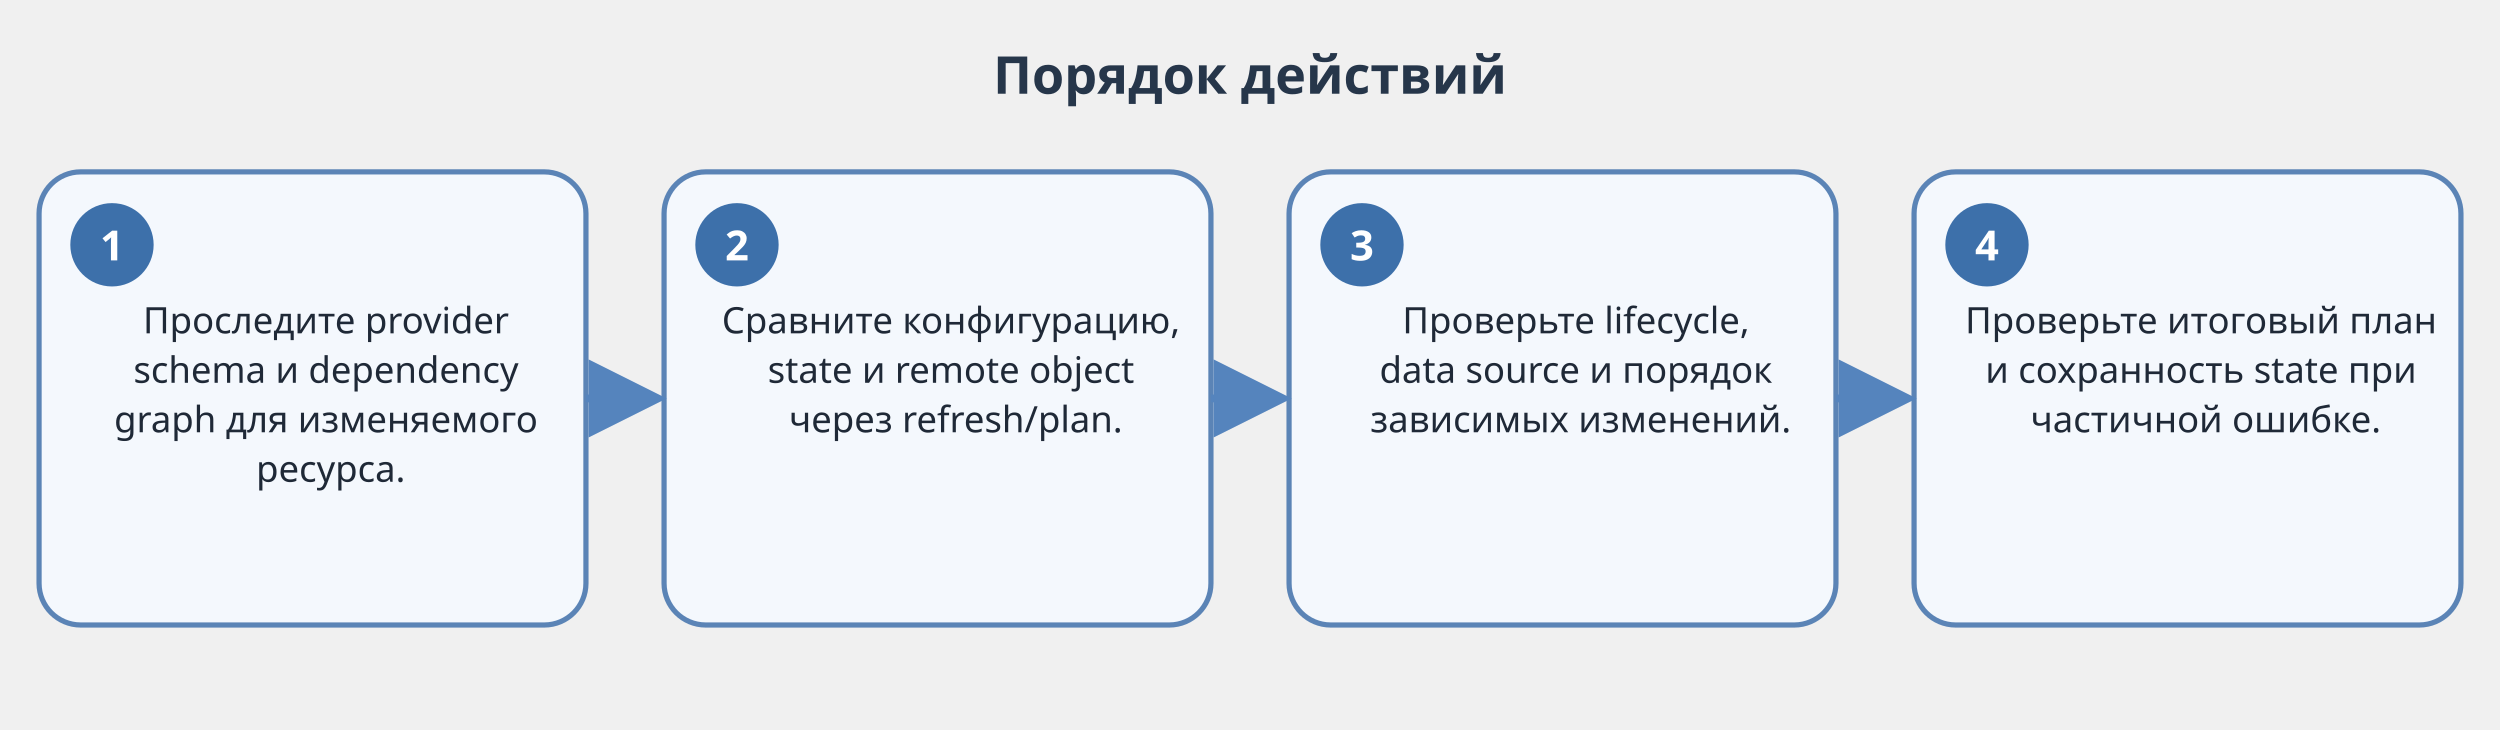
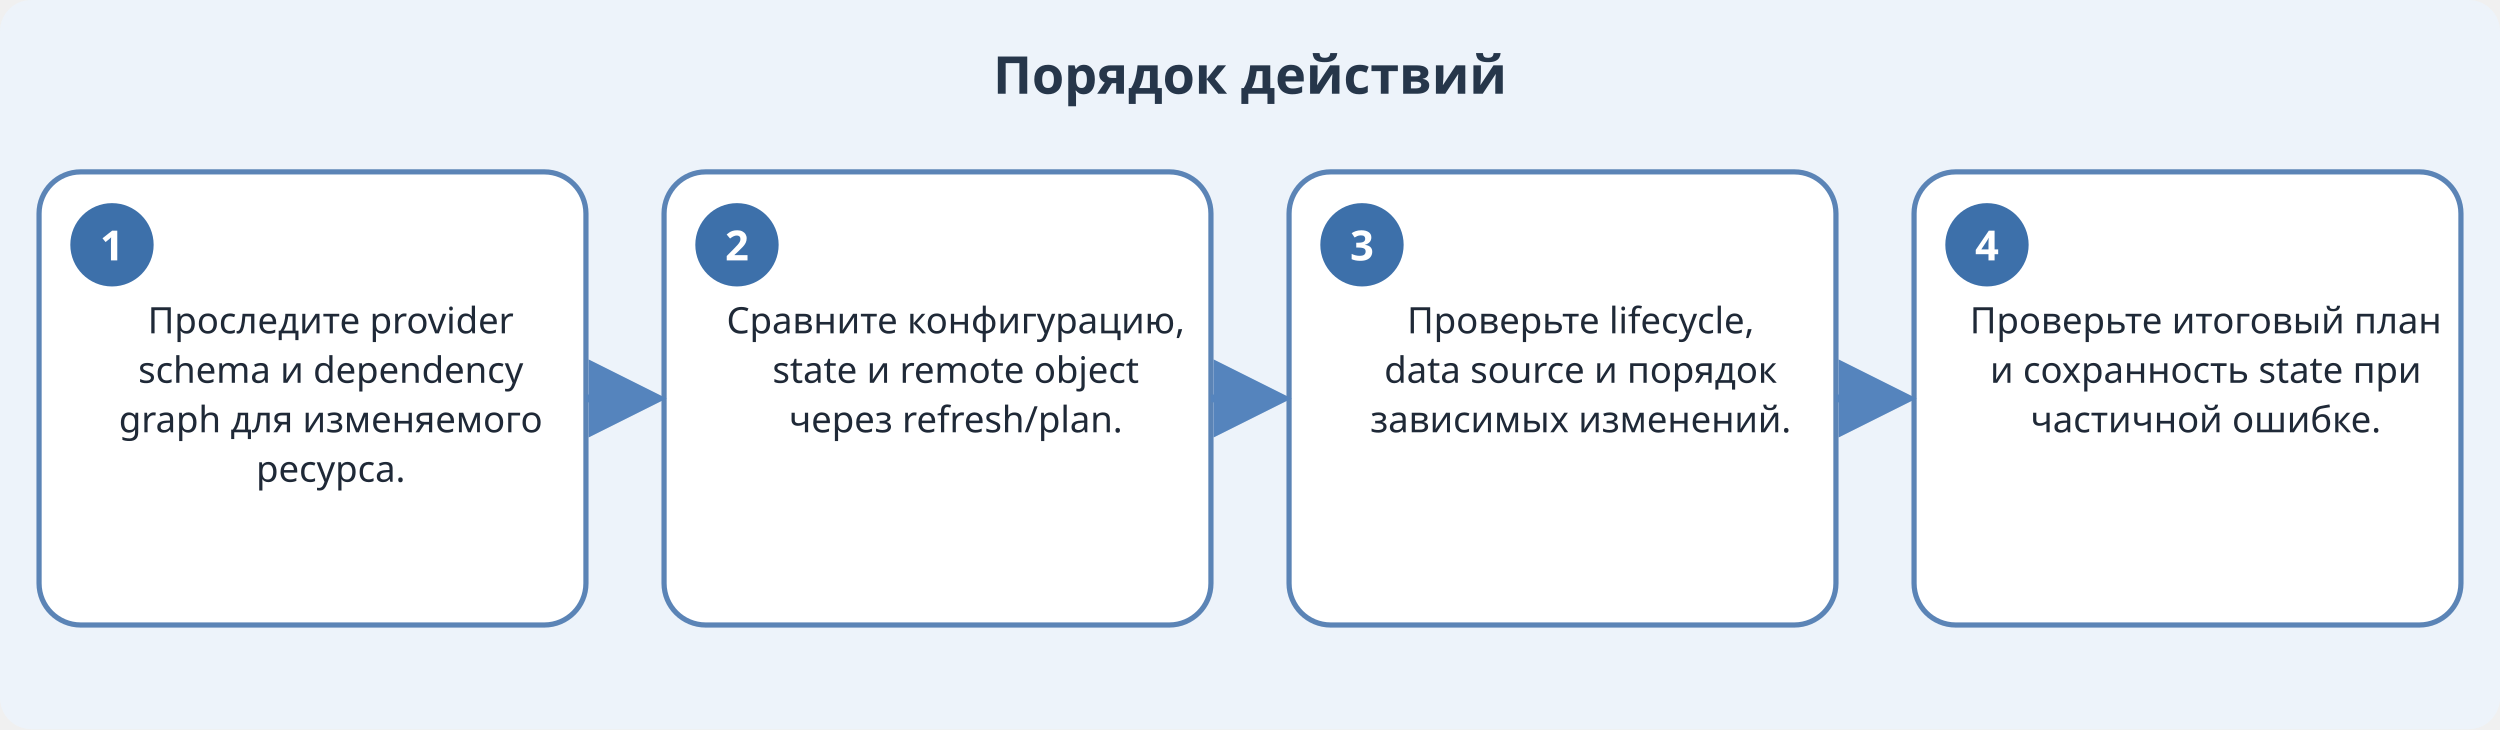
<svg xmlns="http://www.w3.org/2000/svg" width="960" height="280" viewBox="0 0 960 280" role="img" aria-labelledby="title desc">
  <defs>
    <marker id="arrow" markerWidth="10" markerHeight="10" refX="8" refY="5" orient="auto">
      <path d="M 0 0 L 10 5 L 0 10 z" fill="#5584bd" />
    </marker>
  </defs>
+   <rect id="canvas" x="0" y="0" width="960" height="280" rx="12" fill="#edf3fa" />
  <text x="480" y="36" text-anchor="middle" font-family="sans-serif" font-size="20" font-weight="700" fill="#26364a">Порядок действий</text>
-   <rect x="15" y="66" width="210" height="174" rx="16" fill="#f4f8fd" stroke="#5b84b6" stroke-width="2" />
+   <rect class="step-card" x="15" y="66" width="210" height="174" rx="16" fill="#ffffff" stroke="#5b84b6" stroke-width="2" />
  <circle cx="43" cy="94" r="16" fill="#3d70aa" />
  <text x="43" y="100" text-anchor="middle" font-family="sans-serif" font-size="16" font-weight="700" fill="#ffffff">1</text>
-   <text x="127" y="128" text-anchor="middle" font-family="sans-serif" font-size="14" fill="#1f2937">
-     <tspan x="127" dy="0">Проследите provider</tspan>
-     <tspan x="127" dy="19">schema и dependency</tspan>
-     <tspan x="127" dy="19">graph для изменяемого</tspan>
-     <tspan x="127" dy="19">ресурса.</tspan>
-   </text>
-   <rect x="255" y="66" width="210" height="174" rx="16" fill="#f4f8fd" stroke="#5b84b6" stroke-width="2" />
+   <text class="step-label" x="127" y="128" text-anchor="middle" font-family="sans-serif" font-size="14" fill="#1f2937">Проследите provider</text>
+   <text class="step-label" x="127" y="147" text-anchor="middle" font-family="sans-serif" font-size="14" fill="#1f2937">schema и dependency</text>
+   <text class="step-label" x="127" y="166" text-anchor="middle" font-family="sans-serif" font-size="14" fill="#1f2937">graph для изменяемого</text>
+   <text class="step-label" x="127" y="185" text-anchor="middle" font-family="sans-serif" font-size="14" fill="#1f2937">ресурса.</text>
+   <rect class="step-card" x="255" y="66" width="210" height="174" rx="16" fill="#ffffff" stroke="#5b84b6" stroke-width="2" />
  <circle cx="283" cy="94" r="16" fill="#3d70aa" />
  <text x="283" y="100" text-anchor="middle" font-family="sans-serif" font-size="16" font-weight="700" fill="#ffffff">2</text>
-   <text x="367" y="128" text-anchor="middle" font-family="sans-serif" font-size="14" fill="#1f2937">
-     <tspan x="367" dy="0">Сравните конфигурацию,</tspan>
-     <tspan x="367" dy="19">state и remote object</tspan>
-     <tspan x="367" dy="19">через refresh/plan.</tspan>
-   </text>
-   <rect x="495" y="66" width="210" height="174" rx="16" fill="#f4f8fd" stroke="#5b84b6" stroke-width="2" />
+   <text class="step-label" x="367" y="128" text-anchor="middle" font-family="sans-serif" font-size="14" fill="#1f2937">Сравните конфигурацию,</text>
+   <text class="step-label" x="367" y="147" text-anchor="middle" font-family="sans-serif" font-size="14" fill="#1f2937">state и remote object</text>
+   <text class="step-label" x="367" y="166" text-anchor="middle" font-family="sans-serif" font-size="14" fill="#1f2937">через refresh/plan.</text>
+   <rect class="step-card" x="495" y="66" width="210" height="174" rx="16" fill="#ffffff" stroke="#5b84b6" stroke-width="2" />
  <circle cx="523" cy="94" r="16" fill="#3d70aa" />
  <text x="523" y="100" text-anchor="middle" font-family="sans-serif" font-size="16" font-weight="700" fill="#ffffff">3</text>
-   <text x="607" y="128" text-anchor="middle" font-family="sans-serif" font-size="14" fill="#1f2937">
-     <tspan x="607" dy="0">Проверьте lifecycle,</tspan>
-     <tspan x="607" dy="19">data source и порядок</tspan>
-     <tspan x="607" dy="19">зависимых изменений.</tspan>
-   </text>
-   <rect x="735" y="66" width="210" height="174" rx="16" fill="#f4f8fd" stroke="#5b84b6" stroke-width="2" />
+   <text class="step-label" x="607" y="128" text-anchor="middle" font-family="sans-serif" font-size="14" fill="#1f2937">Проверьте lifecycle,</text>
+   <text class="step-label" x="607" y="147" text-anchor="middle" font-family="sans-serif" font-size="14" fill="#1f2937">data source и порядок</text>
+   <text class="step-label" x="607" y="166" text-anchor="middle" font-family="sans-serif" font-size="14" fill="#1f2937">зависимых изменений.</text>
+   <rect class="step-card" x="735" y="66" width="210" height="174" rx="16" fill="#ffffff" stroke="#5b84b6" stroke-width="2" />
  <circle cx="763" cy="94" r="16" fill="#3d70aa" />
  <text x="763" y="100" text-anchor="middle" font-family="sans-serif" font-size="16" font-weight="700" fill="#ffffff">4</text>
-   <text x="847" y="128" text-anchor="middle" font-family="sans-serif" font-size="14" fill="#1f2937">
-     <tspan x="847" dy="0">Проверьте итоговый план</tspan>
-     <tspan x="847" dy="19">и сохранность state при</tspan>
-     <tspan x="847" dy="19">частичной ошибке.</tspan>
-   </text>
+   <text class="step-label" x="847" y="128" text-anchor="middle" font-family="sans-serif" font-size="14" fill="#1f2937">Проверьте итоговый план</text>
+   <text class="step-label" x="847" y="147" text-anchor="middle" font-family="sans-serif" font-size="14" fill="#1f2937">и сохранность state при</text>
+   <text class="step-label" x="847" y="166" text-anchor="middle" font-family="sans-serif" font-size="14" fill="#1f2937">частичной ошибке.</text>
  <line x1="225" y1="153" x2="250" y2="153" stroke="#5584bd" stroke-width="3" marker-end="url(#arrow)" />
  <line x1="465" y1="153" x2="490" y2="153" stroke="#5584bd" stroke-width="3" marker-end="url(#arrow)" />
  <line x1="705" y1="153" x2="730" y2="153" stroke="#5584bd" stroke-width="3" marker-end="url(#arrow)" />
</svg>
